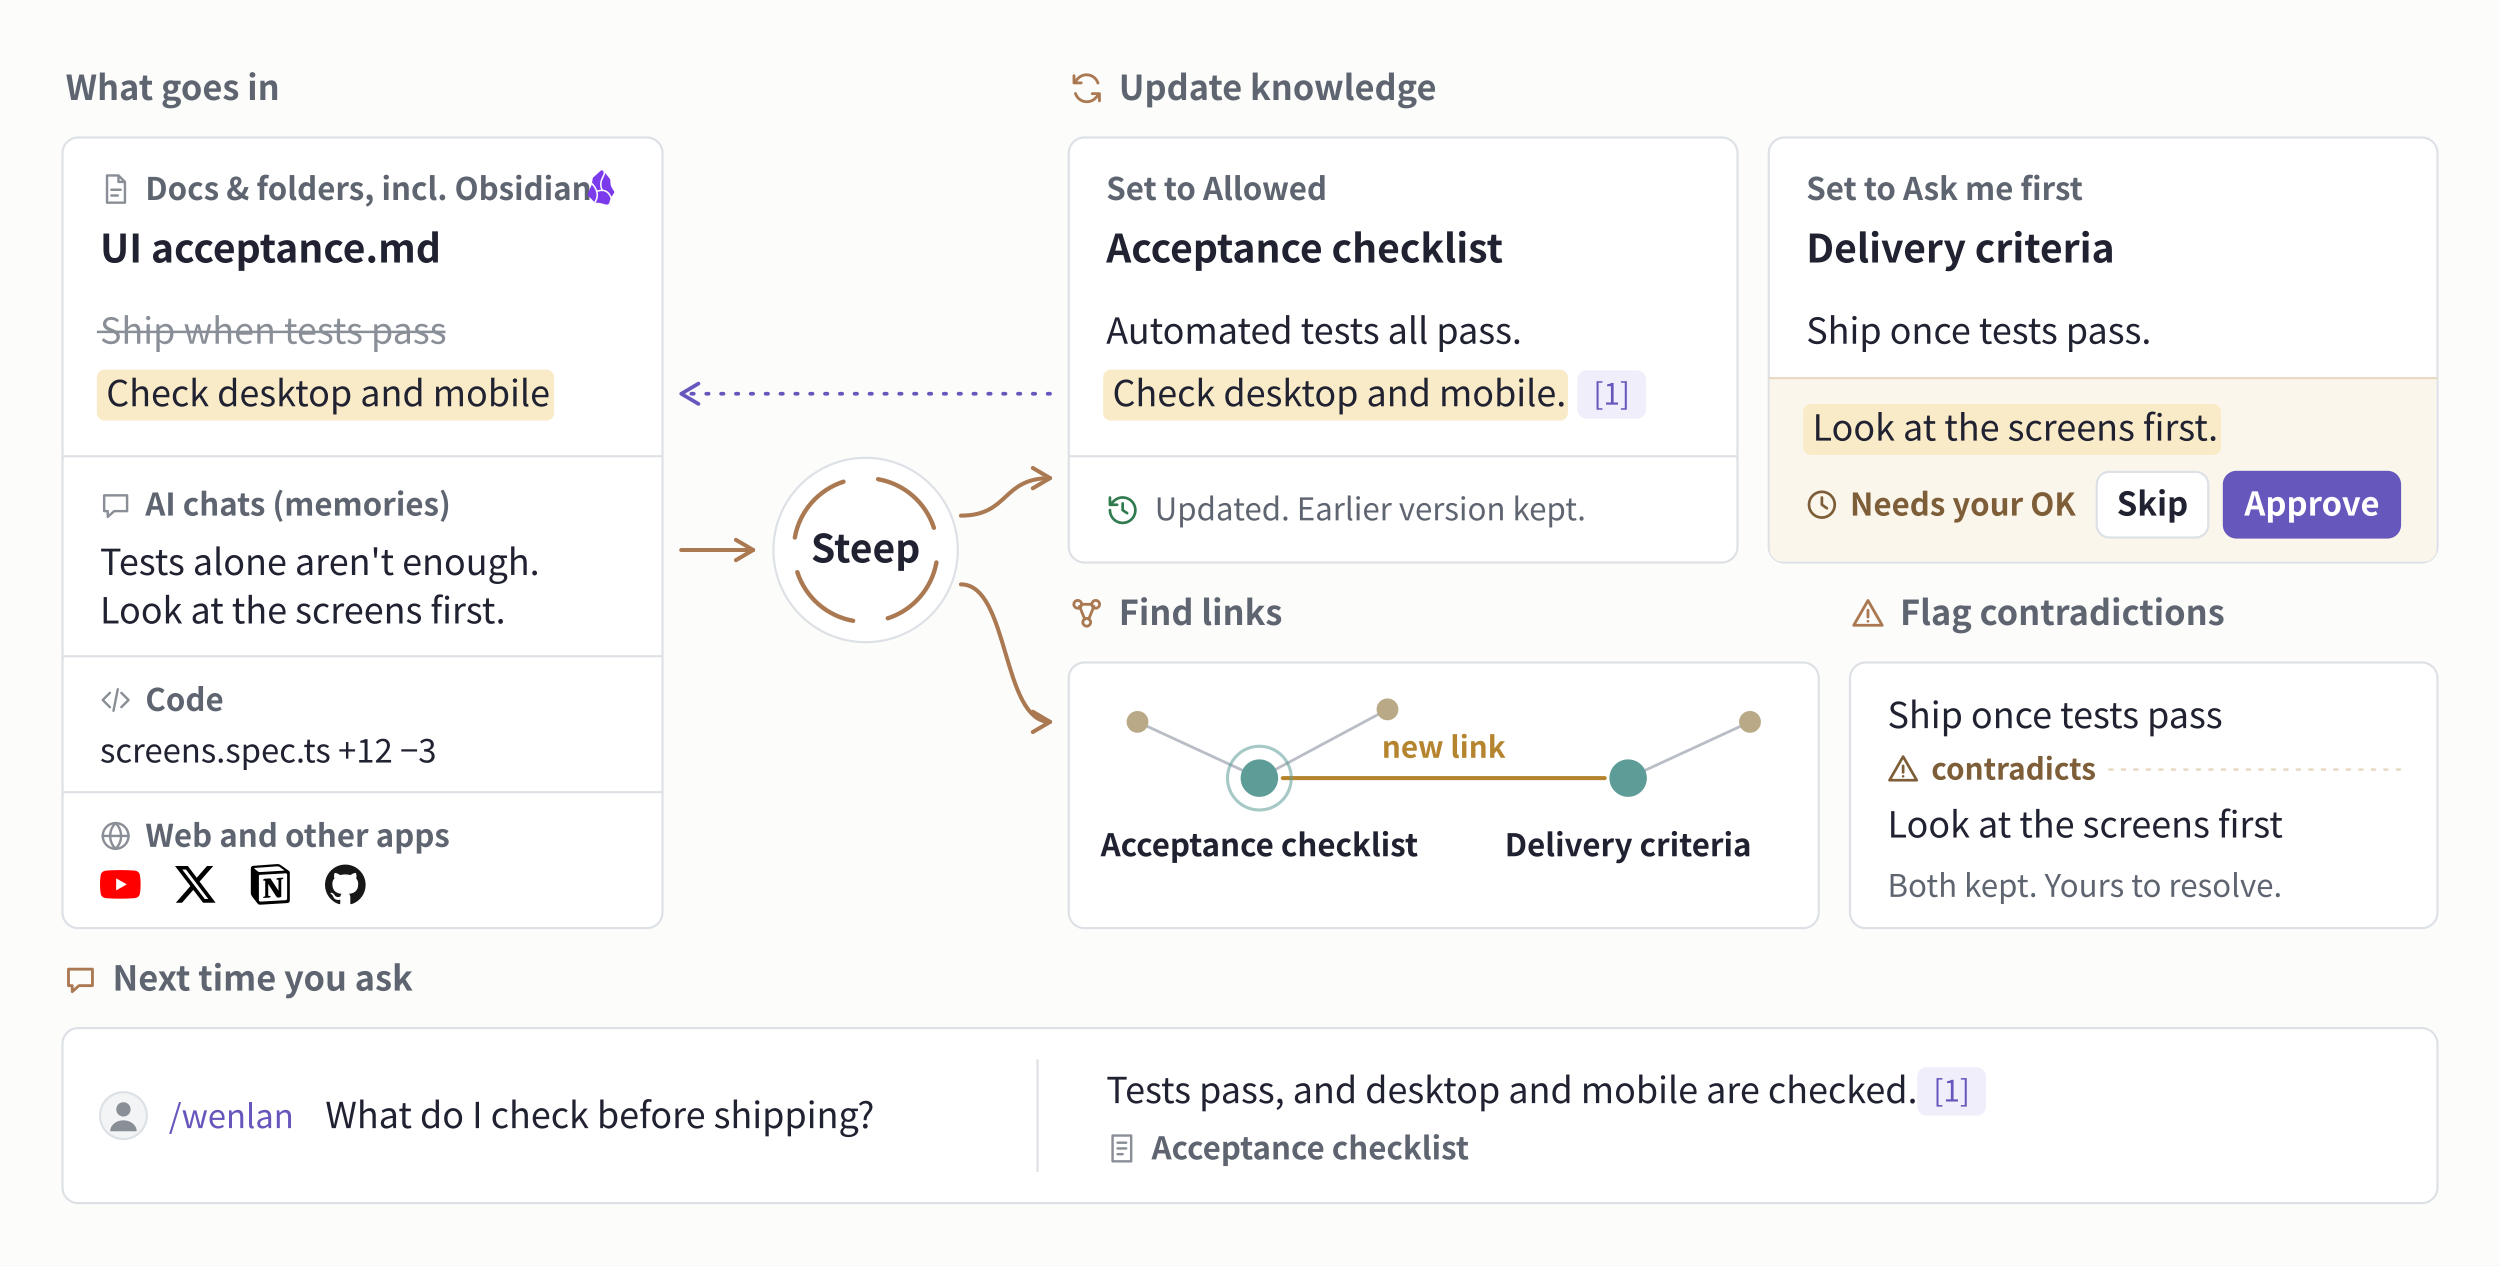
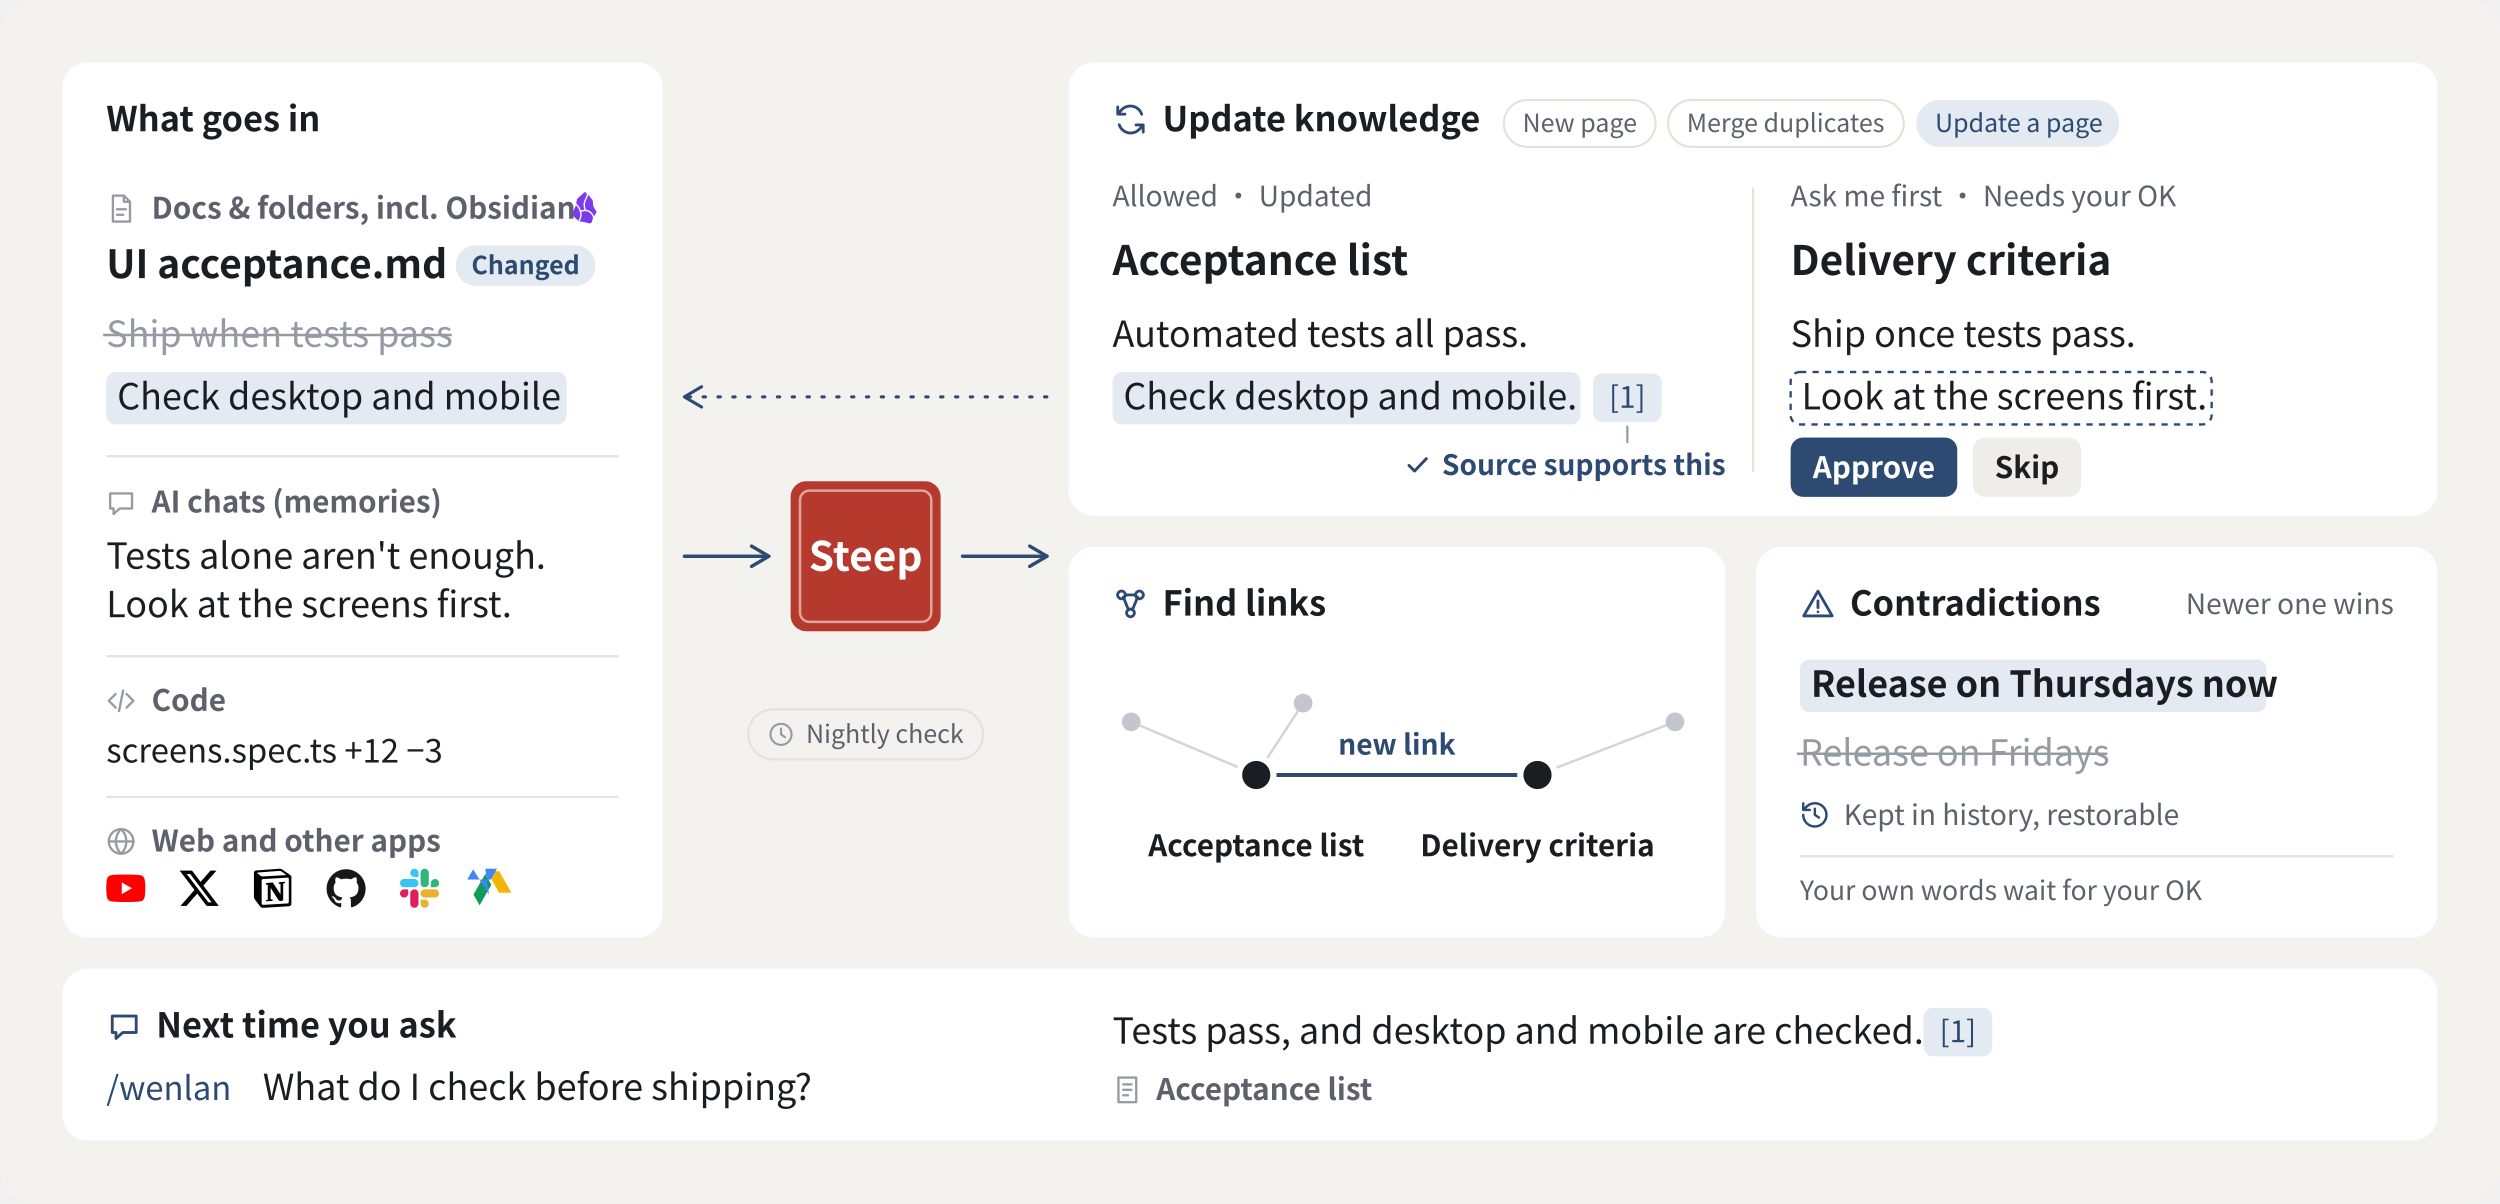
- <svg xmlns="http://www.w3.org/2000/svg" width="1600" height="810" viewBox="0 0 1600 810" role="img" aria-labelledby="t d">
-   <rect width="1600" height="810" fill="#FCFCFB" />
-   <text x="42" y="64" font-family="'Instrument Sans','Noto Sans CJK TC','Noto Sans TC','PingFang TC',sans-serif" font-size="22" font-weight="600" fill="#5E6570">What goes in</text>
-   <rect x="40" y="88" width="384" height="506" rx="10" fill="#FFFFFF" stroke="#DDE1E6" stroke-width="1.4" />
-   <g transform="translate(63 110) scale(0.916667)" fill="none" stroke="#8A8F97" color="#8A8F97" stroke-width="1.7" stroke-linecap="round" stroke-linejoin="round">
+ <svg xmlns="http://www.w3.org/2000/svg" width="1600" height="770" viewBox="0 0 1600 770" role="img" aria-labelledby="t d">
+   <rect width="1600" height="770" rx="22" fill="#F3F2EE" />
+   <rect x="40" y="40" width="384" height="560" rx="16" fill="#FFFFFF" />
+   <text x="68" y="84" font-family="'Instrument Sans','Noto Sans CJK TC','Noto Sans TC','PingFang TC',sans-serif" font-size="22" font-weight="600" fill="#1C1D22">What goes in</text>
+   <g transform="translate(67 123) scale(0.875)" fill="none" stroke="#959AA3" color="#959AA3" stroke-width="1.7" stroke-linecap="round" stroke-linejoin="round">
    <path d="M6 2.5h8l4.5 4.5v14.5H6z M14 2.5V7h4.5 M9 12.5h6.5 M9 16.5h4.5" />
  </g>
-   <text x="93" y="128" font-family="'Instrument Sans','Noto Sans CJK TC','Noto Sans TC','PingFang TC',sans-serif" font-size="20" font-weight="600" fill="#5E6570">Docs &amp; folders, incl. Obsidian</text>
-   <g transform="translate(373.66 109) scale(0.916667)">
+   <text x="97" y="140" font-family="'Instrument Sans','Noto Sans CJK TC','Noto Sans TC','PingFang TC',sans-serif" font-size="19" font-weight="600" fill="#5C616B">Docs &amp; folders, incl. Obsidian</text>
+   <g transform="translate(364.027 123) scale(0.833333)">
    <path d="M19.355 18.538a68.967 68.959 0 0 0 1.858-2.954.81.81 0 0 0-.062-.9c-.516-.685-1.504-2.075-2.042-3.362-.553-1.321-.636-3.375-.64-4.377a1.707 1.707 0 0 0-.358-1.05l-3.198-4.064a3.744 3.744 0 0 1-.076.543c-.106.503-.307 1.004-.536 1.5-.134.29-.29.6-.446.914l-.31.626c-.516 1.068-.997 2.227-1.132 3.59-.124 1.26.046 2.73.815 4.481.128.011.257.025.386.044a6.363 6.363 0 0 1 3.326 1.505c.916.79 1.744 1.922 2.415 3.5zM8.199 22.569c.073.012.146.02.22.02.78.024 2.095.092 3.16.29.87.16 2.593.64 4.01 1.055 1.083.316 2.198-.548 2.355-1.664.114-.814.33-1.735.725-2.58l-.01.005c-.67-1.87-1.522-3.078-2.416-3.849a5.295 5.295 0 0 0-2.778-1.257c-1.54-.216-2.952.19-3.84.45.532 2.218.368 4.829-1.425 7.531zM5.533 9.938c-.023.1-.056.197-.098.29L2.82 16.059a1.602 1.602 0 0 0 .313 1.772l4.116 4.24c2.103-3.101 1.796-6.02.836-8.3-.728-1.73-1.832-3.081-2.55-3.831zM9.32 14.01c.615-.183 1.606-.465 2.745-.534-.683-1.725-.848-3.233-.716-4.577.154-1.552.7-2.847 1.235-3.95.113-.235.223-.454.328-.664.149-.297.288-.577.419-.86.217-.47.379-.885.46-1.27.08-.38.08-.72-.014-1.043-.095-.325-.297-.675-.68-1.06a1.6 1.6 0 0 0-1.475.36l-4.95 4.452a1.602 1.602 0 0 0-.513.952l-.427 2.83c.672.59 2.328 2.316 3.335 4.711.09.21.175.43.253.653z" fill="#7C3AED" />
  </g>
-   <text x="64" y="168" font-family="'Instrument Sans','Noto Sans CJK TC','Noto Sans TC','PingFang TC',sans-serif" font-size="25" font-weight="600" fill="#202131">UI acceptance.md</text>
-   <text x="64" y="220" font-family="'Instrument Sans','Noto Sans CJK TC','Noto Sans TC','PingFang TC',sans-serif" font-size="23" font-weight="400" fill="#8A8F97">Ship when tests pass</text>
-   <path d="M62 212.41H285.1" stroke="#8A8F97" stroke-width="1.6" />
-   <rect x="62" y="236.54" width="292.646" height="32.66" rx="5" fill="#F9EBC8" />
-   <text x="68" y="260" font-family="'Instrument Sans','Noto Sans CJK TC','Noto Sans TC','PingFang TC',sans-serif" font-size="23" font-weight="400" fill="#202131">Check desktop and mobile</text>
-   <path d="M40 292H424" fill="none" stroke="#DDE1E6" stroke-width="1.4" />
-   <g transform="translate(63 312) scale(0.916667)" fill="none" stroke="#8A8F97" color="#8A8F97" stroke-width="1.7" stroke-linecap="round" stroke-linejoin="round">
+   <text x="68" y="178" font-family="'Instrument Sans','Noto Sans CJK TC','Noto Sans TC','PingFang TC',sans-serif" font-size="25" font-weight="600" fill="#1C1D22">UI acceptance.md</text>
+   <rect x="291.725" y="157" width="89.376" height="26" rx="13" fill="#E4EAF2" />
+   <text x="301.725" y="175.5" font-family="'Instrument Sans','Noto Sans CJK TC','Noto Sans TC','PingFang TC',sans-serif" font-size="16" font-weight="600" fill="#2C4A72">Changed</text>
+   <text x="68" y="222" font-family="'Instrument Sans','Noto Sans CJK TC','Noto Sans TC','PingFang TC',sans-serif" font-size="23" font-weight="400" fill="#959AA3">Ship when tests pass</text>
+   <path d="M66 214.41H289.1" stroke="#959AA3" stroke-width="1.6" />
+   <rect x="68" y="238.08" width="294.646" height="33.58" rx="6" fill="#E4EAF2" />
+   <text x="75" y="262" font-family="'Instrument Sans','Noto Sans CJK TC','Noto Sans TC','PingFang TC',sans-serif" font-size="23" font-weight="400" fill="#1C1D22">Check desktop and mobile</text>
+   <path d="M68 292H396" stroke="#E4E2DC" stroke-width="1.4" />
+   <g transform="translate(67 311) scale(0.875)" fill="none" stroke="#959AA3" color="#959AA3" stroke-width="1.7" stroke-linecap="round" stroke-linejoin="round">
    <path d="M4 5.5h16v11h-9l-4.5 4v-4H4z" />
  </g>
-   <text x="93" y="330" font-family="'Instrument Sans','Noto Sans CJK TC','Noto Sans TC','PingFang TC',sans-serif" font-size="20" font-weight="600" fill="#5E6570">AI chats (memories)</text>
-   <text x="64" y="368" font-family="'Instrument Sans','Noto Sans CJK TC','Noto Sans TC','PingFang TC',sans-serif" font-size="23" font-weight="400" fill="#202131">Tests alone aren't enough.</text>
-   <text x="64" y="399" font-family="'Instrument Sans','Noto Sans CJK TC','Noto Sans TC','PingFang TC',sans-serif" font-size="23" font-weight="400" fill="#202131">Look at the screens first.</text>
-   <path d="M40 420H424" fill="none" stroke="#DDE1E6" stroke-width="1.4" />
-   <g transform="translate(63 437) scale(0.916667)" fill="none" stroke="#8A8F97" color="#8A8F97" stroke-width="1.7" stroke-linecap="round" stroke-linejoin="round">
+   <text x="97" y="328" font-family="'Instrument Sans','Noto Sans CJK TC','Noto Sans TC','PingFang TC',sans-serif" font-size="19" font-weight="600" fill="#5C616B">AI chats (memories)</text>
+   <text x="68" y="364" font-family="'Instrument Sans','Noto Sans CJK TC','Noto Sans TC','PingFang TC',sans-serif" font-size="23" font-weight="400" fill="#1C1D22">Tests alone aren't enough.</text>
+   <text x="68" y="395" font-family="'Instrument Sans','Noto Sans CJK TC','Noto Sans TC','PingFang TC',sans-serif" font-size="23" font-weight="400" fill="#1C1D22">Look at the screens first.</text>
+   <path d="M68 420H396" stroke="#E4E2DC" stroke-width="1.4" />
+   <g transform="translate(67 438) scale(0.875)" fill="none" stroke="#959AA3" color="#959AA3" stroke-width="1.7" stroke-linecap="round" stroke-linejoin="round">
    <path d="m8 7-5 5 5 5 M16 7l5 5-5 5 M13.5 4.5l-3 15" />
  </g>
-   <text x="93" y="455" font-family="'Instrument Sans','Noto Sans CJK TC','Noto Sans TC','PingFang TC',sans-serif" font-size="20" font-weight="600" fill="#5E6570">Code</text>
-   <text x="64" y="488" font-family="'JetBrains Mono','Noto Sans CJK TC','Noto Sans TC','PingFang TC',sans-serif" font-size="21" font-weight="500" fill="#202131">screens.spec.ts  +12 −3</text>
-   <path d="M40 507H424" fill="none" stroke="#DDE1E6" stroke-width="1.4" />
-   <g transform="translate(63 524) scale(0.916667)" fill="none" stroke="#8A8F97" color="#8A8F97" stroke-width="1.7" stroke-linecap="round" stroke-linejoin="round">
+   <text x="97" y="455" font-family="'Instrument Sans','Noto Sans CJK TC','Noto Sans TC','PingFang TC',sans-serif" font-size="19" font-weight="600" fill="#5C616B">Code</text>
+   <text x="68" y="488" font-family="'JetBrains Mono','Noto Sans CJK TC','Noto Sans TC','PingFang TC',sans-serif" font-size="21" font-weight="500" fill="#1C1D22">screens.spec.ts  +12 −3</text>
+   <path d="M68 510H396" stroke="#E4E2DC" stroke-width="1.4" />
+   <g transform="translate(67 528) scale(0.875)" fill="none" stroke="#959AA3" color="#959AA3" stroke-width="1.7" stroke-linecap="round" stroke-linejoin="round">
    <circle cx="12" cy="12" r="9" />
    <path d="M3 12h18 M12 3c2.6 2.6 3.8 5.6 3.8 9s-1.2 6.4-3.8 9c-2.6-2.6-3.8-5.6-3.8-9S9.4 5.6 12 3" />
  </g>
-   <text x="93" y="542" font-family="'Instrument Sans','Noto Sans CJK TC','Noto Sans TC','PingFang TC',sans-serif" font-size="20" font-weight="600" fill="#5E6570">Web and other apps</text>
-   <g transform="translate(64 553) scale(1.08333)">
+   <text x="97" y="545" font-family="'Instrument Sans','Noto Sans CJK TC','Noto Sans TC','PingFang TC',sans-serif" font-size="19" font-weight="600" fill="#5C616B">Web and other apps</text>
+   <g transform="translate(68 556) scale(1.04167)">
    <path d="M23.498 6.186a3.016 3.016 0 0 0-2.122-2.136C19.505 3.545 12 3.545 12 3.545s-7.505 0-9.377.505A3.017 3.017 0 0 0 .502 6.186C0 8.07 0 12 0 12s0 3.93.502 5.814a3.016 3.016 0 0 0 2.122 2.136c1.871.505 9.376.505 9.376.505s7.505 0 9.377-.505a3.015 3.015 0 0 0 2.122-2.136C24 15.93 24 12 24 12s0-3.93-.502-5.814zM9.545 15.568V8.432L15.818 12l-6.273 3.568z" fill="#FF0000" />
  </g>
-   <g transform="translate(112 553) scale(1.08333)">
+   <g transform="translate(115 556) scale(1.04167)">
    <path d="M18.901 1.153h3.68l-8.04 9.19L24 22.846h-7.406l-5.8-7.584-6.638 7.584H.474l8.6-9.83L0 1.154h7.594l5.243 6.932ZM17.61 20.644h2.039L6.486 3.24H4.298Z" fill="#000000" />
  </g>
-   <g transform="translate(160 553) scale(1.08333)">
+   <g transform="translate(162 556) scale(1.04167)">
    <path d="M4.459 4.208c.746.606 1.026.56 2.428.466l13.215-.793c.28 0 .047-.28-.046-.326L17.86 1.968c-.42-.326-.981-.7-2.055-.607L3.01 2.295c-.466.046-.56.28-.374.466zm.793 3.08v13.904c0 .747.373 1.027 1.214.98l14.523-.84c.841-.046.935-.56.935-1.167V6.354c0-.606-.233-.933-.748-.887l-15.177.887c-.56.047-.747.327-.747.933zm14.337.745c.093.42 0 .84-.42.888l-.7.14v10.264c-.608.327-1.168.514-1.635.514-.748 0-.935-.234-1.495-.933l-4.577-7.186v6.952L12.21 19s0 .84-1.168.84l-3.222.186c-.093-.186 0-.653.327-.746l.84-.233V9.854L7.822 9.76c-.094-.42.14-1.026.793-1.073l3.456-.233 4.764 7.279v-6.44l-1.215-.139c-.093-.514.28-.887.747-.933zM1.936 1.035l13.31-.98c1.634-.14 2.055-.047 3.082.7l4.249 2.986c.7.513.934.653.934 1.213v16.378c0 1.026-.373 1.634-1.68 1.726l-15.458.934c-.98.047-1.448-.093-1.962-.747l-3.129-4.06c-.56-.747-.793-1.306-.793-1.96V2.667c0-.839.374-1.54 1.447-1.632z" fill="#000000" />
  </g>
-   <g transform="translate(208 553) scale(1.08333)">
+   <g transform="translate(209 556) scale(1.04167)">
    <path d="M12 .297c-6.63 0-12 5.373-12 12 0 5.303 3.438 9.8 8.205 11.385.6.113.82-.258.82-.577 0-.285-.01-1.04-.015-2.04-3.338.724-4.042-1.61-4.042-1.61C4.422 18.07 3.633 17.7 3.633 17.7c-1.087-.744.084-.729.084-.729 1.205.084 1.838 1.236 1.838 1.236 1.07 1.835 2.809 1.305 3.495.998.108-.776.417-1.305.76-1.605-2.665-.3-5.466-1.332-5.466-5.93 0-1.31.465-2.38 1.235-3.22-.135-.303-.54-1.523.105-3.176 0 0 1.005-.322 3.3 1.23.96-.267 1.98-.399 3-.405 1.02.006 2.04.138 3 .405 2.28-1.552 3.285-1.23 3.285-1.23.645 1.653.24 2.873.12 3.176.765.84 1.23 1.91 1.23 3.22 0 4.61-2.805 5.625-5.475 5.92.42.36.81 1.096.81 2.22 0 1.606-.015 2.896-.015 3.286 0 .315.21.69.825.57C20.565 22.092 24 17.592 24 12.297c0-6.627-5.373-12-12-12" fill="#181717" />
  </g>
-   <path d="M436 352 L482 352" fill="none" stroke="#AA7952" stroke-width="2.6" stroke-linecap="round" />
-   <path d="M-11 -6.5 0 0-11 6.5" transform="translate(482 352) rotate(0.0)" fill="none" stroke="#AA7952" stroke-width="2.6" stroke-linecap="round" stroke-linejoin="round" />
-   <circle cx="554" cy="352" r="59" fill="#FFFFFF" stroke="#DDE1E6" stroke-width="1.4" />
-   <path d="M562.0 306.7A46 46 0 0 1 597.7 337.8" fill="none" stroke="#AA7952" stroke-width="2.8" stroke-linecap="round" />
-   <path d="M599.3 360.0A46 46 0 0 1 568.2 395.7" fill="none" stroke="#AA7952" stroke-width="2.8" stroke-linecap="round" />
-   <path d="M546.0 397.3A46 46 0 0 1 510.3 366.2" fill="none" stroke="#AA7952" stroke-width="2.8" stroke-linecap="round" />
-   <path d="M508.7 344.0A46 46 0 0 1 539.8 308.3" fill="none" stroke="#AA7952" stroke-width="2.8" stroke-linecap="round" />
-   <text x="554" y="360" font-family="'Fraunces','Noto Sans CJK TC','Noto Sans TC','PingFang TC',sans-serif" font-size="25" font-weight="600" fill="#202131" text-anchor="middle">Steep</text>
-   <path d="M615 330 C646 330 641 306 672 306" fill="none" stroke="#AA7952" stroke-width="2.6" stroke-linecap="round" />
-   <path d="M-11 -6.5 0 0-11 6.5" transform="translate(672 306) rotate(0.0)" fill="none" stroke="#AA7952" stroke-width="2.6" stroke-linecap="round" stroke-linejoin="round" />
-   <g transform="translate(684 45) scale(0.958333)" fill="none" stroke="#AA7952" color="#AA7952" stroke-width="1.9" stroke-linecap="round" stroke-linejoin="round">
-     <path d="M19.5 8.5a8 8 0 0 0-13.6-2.8L3.5 8.4 M3.5 3.6v4.8h4.8 M4.5 15.5a8 8 0 0 0 13.6 2.8l2.4-2.7 M20.5 20.4v-4.8h-4.8" />
+   <g transform="translate(256 556) scale(1.04167)">
+     <path d="M5.042 15.165a2.528 2.528 0 0 1-2.52 2.523A2.528 2.528 0 0 1 0 15.165a2.527 2.527 0 0 1 2.522-2.52h2.52v2.52z" fill="#E01E5A" />
+     <path d="M6.313 15.165a2.527 2.527 0 0 1 2.521-2.52 2.527 2.527 0 0 1 2.521 2.52v6.313A2.528 2.528 0 0 1 8.834 24a2.528 2.528 0 0 1-2.521-2.522v-6.313z" fill="#E01E5A" />
+     <path d="M8.834 5.042a2.528 2.528 0 0 1-2.521-2.52A2.528 2.528 0 0 1 8.834 0a2.528 2.528 0 0 1 2.521 2.522v2.52H8.834z" fill="#36C5F0" />
+     <path d="M8.834 6.313a2.528 2.528 0 0 1 2.521 2.521 2.528 2.528 0 0 1-2.521 2.521H2.522A2.528 2.528 0 0 1 0 8.834a2.528 2.528 0 0 1 2.522-2.521h6.312z" fill="#36C5F0" />
+     <path d="M18.956 8.834a2.528 2.528 0 0 1 2.522-2.521A2.528 2.528 0 0 1 24 8.834a2.528 2.528 0 0 1-2.522 2.521h-2.522V8.834z" fill="#2EB67D" />
+     <path d="M17.688 8.834a2.528 2.528 0 0 1-2.523 2.521 2.527 2.527 0 0 1-2.52-2.521V2.522A2.527 2.527 0 0 1 15.165 0a2.528 2.528 0 0 1 2.523 2.522v6.312z" fill="#2EB67D" />
+     <path d="M15.165 18.956a2.528 2.528 0 0 1 2.523 2.522A2.528 2.528 0 0 1 15.165 24a2.527 2.527 0 0 1-2.52-2.522v-2.522h2.52z" fill="#ECB22E" />
+     <path d="M15.165 17.688a2.527 2.527 0 0 1-2.52-2.523 2.526 2.526 0 0 1 2.52-2.52h6.313A2.527 2.527 0 0 1 24 15.165a2.528 2.528 0 0 1-2.522 2.523h-6.313z" fill="#ECB22E" />
  </g>
-   <text x="716" y="64" font-family="'Instrument Sans','Noto Sans CJK TC','Noto Sans TC','PingFang TC',sans-serif" font-size="22" font-weight="600" fill="#5E6570">Update knowledge</text>
-   <rect x="684" y="88" width="428" height="272" rx="10" fill="#FFFFFF" stroke="#DDE1E6" stroke-width="1.4" />
-   <text x="708" y="128" font-family="'Instrument Sans','Noto Sans CJK TC','Noto Sans TC','PingFang TC',sans-serif" font-size="20" font-weight="600" fill="#5E6570">Set to Allowed</text>
-   <text x="708" y="168" font-family="'Fraunces','Noto Sans CJK TC','Noto Sans TC','PingFang TC',sans-serif" font-size="25" font-weight="600" fill="#202131">Acceptance checklist</text>
-   <text x="708" y="220" font-family="'Instrument Sans','Noto Sans CJK TC','Noto Sans TC','PingFang TC',sans-serif" font-size="23" font-weight="400" fill="#202131">Automated tests all pass.</text>
-   <rect x="706" y="236.54" width="297.476" height="32.66" rx="5" fill="#F9EBC8" />
-   <text x="712" y="260" font-family="'Instrument Sans','Noto Sans CJK TC','Noto Sans TC','PingFang TC',sans-serif" font-size="23" font-weight="400" fill="#202131">Check desktop and mobile.</text>
-   <rect x="1009.48" y="237" width="44" height="31" rx="6" fill="#F0EEFA" />
-   <text x="1031.48" y="259" font-family="'JetBrains Mono','Noto Sans CJK TC','Noto Sans TC','PingFang TC',sans-serif" font-size="19" font-weight="500" fill="#6657BD" text-anchor="middle">[1]</text>
-   <path d="M684 292H1112" fill="none" stroke="#DDE1E6" stroke-width="1.4" />
-   <g transform="translate(707 315) scale(0.958333)" fill="none" stroke="#2F7A4E" color="#2F7A4E" stroke-width="1.8" stroke-linecap="round" stroke-linejoin="round">
-     <path d="M3.5 12a8.5 8.5 0 1 0 2.6-6.1L3.5 8.4 M3.5 3.6v4.8h4.8 M12 7.5V12l3 2" />
+   <g transform="translate(303 556) scale(1.04167)">
+     <path d="M12.01 1.485c-2.082 0-3.754.02-3.743.047.01.02 1.708 3.001 3.774 6.62l3.76 6.574h3.76c2.081 0 3.753-.02 3.742-.047-.005-.02-1.708-3.001-3.775-6.62l-3.76-6.574z" fill="#F4B400" />
+     <path d="M7.25 3.215a789.828 789.861 0 0 0-3.63 6.319L0 15.868l1.89 3.298 1.885 3.297 3.62-6.335 3.618-6.33-1.88-3.287C8.1 4.704 7.255 3.22 7.25 3.214z" fill="#0F9D58" />
+     <path d="M9.509 15.868-.203.348c-.114.198-.96 1.672-1.88 3.287a423.93 423.948 0 0 1-1.698 2.97c-.01.026 3.24.042 7.222.042h7.244l1.796-3.157c.992-1.734 1.85-3.23 1.906-3.323l.104-.167h-7.249z" fill="#4285F4" />
  </g>
-   <text x="739" y="333" font-family="'Instrument Sans','Noto Sans CJK TC','Noto Sans TC','PingFang TC',sans-serif" font-size="20" font-weight="400" fill="#5E6570">Updated. Earlier version kept.</text>
-   <clipPath id="cb">
-     <rect x="1132" y="88" width="428" height="272" rx="10" />
-   </clipPath>
-   <rect x="1132" y="88" width="428" height="272" rx="10" fill="#FFFFFF" stroke="#DDE1E6" stroke-width="1.4" />
-   <text x="1156" y="128" font-family="'Instrument Sans','Noto Sans CJK TC','Noto Sans TC','PingFang TC',sans-serif" font-size="20" font-weight="600" fill="#5E6570">Set to Ask me first</text>
-   <text x="1156" y="168" font-family="'Fraunces','Noto Sans CJK TC','Noto Sans TC','PingFang TC',sans-serif" font-size="25" font-weight="600" fill="#202131">Delivery criteria</text>
-   <text x="1156" y="220" font-family="'Instrument Sans','Noto Sans CJK TC','Noto Sans TC','PingFang TC',sans-serif" font-size="23" font-weight="400" fill="#202131">Ship once tests pass.</text>
-   <g clip-path="url(#cb)">
-     <rect x="1132.7" y="242" width="426.6" height="117.3" fill="#FBF6EC" />
-   </g>
-   <path d="M1132 242H1560" fill="none" stroke="#E7D9C3" stroke-width="1.4" />
-   <rect x="1154" y="258.54" width="267.461" height="32.66" rx="5" fill="#F9EBC8" />
-   <text x="1160" y="282" font-family="'Instrument Sans','Noto Sans CJK TC','Noto Sans TC','PingFang TC',sans-serif" font-size="23" font-weight="400" fill="#202131">Look at the screens first.</text>
-   <rect x="1423.29" y="302" width="112.714" height="42" rx="8" fill="#6657BD" stroke="#6657BD" stroke-width="1.4" />
-   <text x="1479.64" y="330" font-family="'Instrument Sans','Noto Sans CJK TC','Noto Sans TC','PingFang TC',sans-serif" font-size="21" font-weight="600" fill="#FFFFFF" text-anchor="middle">Approve</text>
-   <rect x="1341.9" y="302" width="71.386" height="42" rx="8" fill="#FFFFFF" stroke="#DDE1E6" stroke-width="1.4" />
-   <text x="1377.59" y="330" font-family="'Instrument Sans','Noto Sans CJK TC','Noto Sans TC','PingFang TC',sans-serif" font-size="21" font-weight="600" fill="#202131" text-anchor="middle">Skip</text>
-   <g transform="translate(1155 312) scale(0.916667)" fill="none" stroke="#7D5E38" color="#7D5E38" stroke-width="1.9" stroke-linecap="round" stroke-linejoin="round">
+   <path d="M438 356 L492 356" fill="none" stroke="#2C4A72" stroke-width="2.2" stroke-linecap="round" />
+   <path d="M-11 -6.5 0 0-11 6.5" transform="translate(492 356) rotate(0.0)" fill="none" stroke="#2C4A72" stroke-width="2.2" stroke-linecap="round" stroke-linejoin="round" />
+   <rect x="506" y="308" width="96" height="96" rx="10" fill="#B5392C" />
+   <rect x="512" y="314" width="84" height="84" rx="6" fill="none" stroke="#FFFFFF" stroke-opacity=".55" stroke-width="1.6" />
+   <text x="554" y="365.36" font-family="'Instrument Sans','Noto Sans CJK TC','Noto Sans TC','PingFang TC',sans-serif" font-size="26" font-weight="600" fill="#FFFFFF" text-anchor="middle">Steep</text>
+   <path d="M616 356 L670 356" fill="none" stroke="#2C4A72" stroke-width="2.2" stroke-linecap="round" />
+   <path d="M-11 -6.5 0 0-11 6.5" transform="translate(670 356) rotate(0.0)" fill="none" stroke="#2C4A72" stroke-width="2.2" stroke-linecap="round" stroke-linejoin="round" />
+   <rect x="478.848" y="454" width="150.304" height="32" rx="16" fill="none" stroke="#E4E2DC" stroke-width="1.4" />
+   <g transform="translate(490.848 461) scale(0.75)" fill="none" stroke="#959AA3" color="#959AA3" stroke-width="1.8" stroke-linecap="round" stroke-linejoin="round">
    <circle cx="12" cy="12" r="9" />
    <path d="M12 7v5l3.5 2.5" />
  </g>
-   <text x="1184" y="330" font-family="'Instrument Sans','Noto Sans CJK TC','Noto Sans TC','PingFang TC',sans-serif" font-size="20" font-weight="600" fill="#7D5E38">Needs your OK</text>
-   <path d="M672 252 L436 252" fill="none" stroke="#6657BD" stroke-width="2.4" stroke-linecap="round" stroke-dasharray="1.5 8" />
-   <path d="M-11 -6.5 0 0-11 6.5" transform="translate(436 252) rotate(180.0)" fill="none" stroke="#6657BD" stroke-width="2.4" stroke-linecap="round" stroke-linejoin="round" />
-   <path d="M615 374 C646 374 641 462 672 462" fill="none" stroke="#AA7952" stroke-width="2.6" stroke-linecap="round" />
-   <path d="M-11 -6.5 0 0-11 6.5" transform="translate(672 462) rotate(0.0)" fill="none" stroke="#AA7952" stroke-width="2.6" stroke-linecap="round" stroke-linejoin="round" />
-   <g transform="translate(684 381) scale(0.958333)" fill="none" stroke="#AA7952" color="#AA7952" stroke-width="1.9" stroke-linecap="round" stroke-linejoin="round">
+   <text x="515.848" y="475.5" font-family="'Instrument Sans','Noto Sans CJK TC','Noto Sans TC','PingFang TC',sans-serif" font-size="16" font-weight="400" fill="#5C616B">Nightly check</text>
+   <rect x="684" y="40" width="876" height="290" rx="16" fill="#FFFFFF" />
+   <g transform="translate(712 65) scale(0.958333)" fill="none" stroke="#2C4A72" color="#2C4A72" stroke-width="1.9" stroke-linecap="round" stroke-linejoin="round">
+     <path d="M19.5 8.5a8 8 0 0 0-13.6-2.8L3.5 8.4 M3.5 3.6v4.8h4.8 M4.5 15.5a8 8 0 0 0 13.6 2.8l2.4-2.7 M20.5 20.4v-4.8h-4.8" />
+   </g>
+   <text x="744" y="84" font-family="'Instrument Sans','Noto Sans CJK TC','Noto Sans TC','PingFang TC',sans-serif" font-size="22" font-weight="600" fill="#1C1D22">Update knowledge</text>
+   <rect x="962.436" y="64" width="97.104" height="30" rx="15" fill="none" stroke="#E4E2DC" stroke-width="1.4" />
+   <text x="974.436" y="84.5" font-family="'Instrument Sans','Noto Sans CJK TC','Noto Sans TC','PingFang TC',sans-serif" font-size="16" font-weight="400" fill="#5C616B">New page</text>
+   <rect x="1067.54" y="64" width="150.88" height="30" rx="15" fill="none" stroke="#E4E2DC" stroke-width="1.4" />
+   <text x="1079.54" y="84.5" font-family="'Instrument Sans','Noto Sans CJK TC','Noto Sans TC','PingFang TC',sans-serif" font-size="16" font-weight="400" fill="#5C616B">Merge duplicates</text>
+   <rect x="1226.42" y="64" width="129.904" height="30" rx="15" fill="#E4EAF2" />
+   <text x="1238.42" y="84.5" font-family="'Instrument Sans','Noto Sans CJK TC','Noto Sans TC','PingFang TC',sans-serif" font-size="16" font-weight="400" fill="#2C4A72">Update a page</text>
+   <text x="712" y="132" font-family="'Instrument Sans','Noto Sans CJK TC','Noto Sans TC','PingFang TC',sans-serif" font-size="18" font-weight="400" fill="#5C616B">Allowed · Updated</text>
+   <text x="712" y="176" font-family="'Instrument Sans','Noto Sans CJK TC','Noto Sans TC','PingFang TC',sans-serif" font-size="26" font-weight="600" fill="#1C1D22">Acceptance list</text>
+   <text x="712" y="222" font-family="'Instrument Sans','Noto Sans CJK TC','Noto Sans TC','PingFang TC',sans-serif" font-size="23" font-weight="400" fill="#1C1D22">Automated tests all pass.</text>
+   <rect x="712" y="238.08" width="299.476" height="33.58" rx="6" fill="#E4EAF2" />
+   <text x="719" y="262" font-family="'Instrument Sans','Noto Sans CJK TC','Noto Sans TC','PingFang TC',sans-serif" font-size="23" font-weight="400" fill="#1C1D22">Check desktop and mobile.</text>
+   <rect x="1019.48" y="239" width="44" height="31" rx="6" fill="#E4EAF2" />
+   <text x="1041.48" y="261" font-family="'JetBrains Mono','Noto Sans CJK TC','Noto Sans TC','PingFang TC',sans-serif" font-size="19" font-weight="500" fill="#2C4A72" text-anchor="middle">[1]</text>
+   <path d="M1041.5 273V283" stroke="#2C4A72" stroke-width="1.4" stroke-linecap="round" opacity=".55" />
+   <g transform="translate(897.806 288) scale(0.791667)" fill="none" stroke="#2C4A72" color="#2C4A72" stroke-width="2.4" stroke-linecap="round" stroke-linejoin="round">
+     <path d="m5 12.5 4.5 4.5L19 7" />
+   </g>
+   <text x="922.806" y="304" font-family="'Instrument Sans','Noto Sans CJK TC','Noto Sans TC','PingFang TC',sans-serif" font-size="18" font-weight="600" fill="#2C4A72">Source supports this</text>
+   <path d="M1122 120V302" stroke="#E4E2DC" stroke-width="1.4" />
+   <text x="1146" y="132" font-family="'Instrument Sans','Noto Sans CJK TC','Noto Sans TC','PingFang TC',sans-serif" font-size="18" font-weight="400" fill="#5C616B">Ask me first · Needs your OK</text>
+   <text x="1146" y="176" font-family="'Instrument Sans','Noto Sans CJK TC','Noto Sans TC','PingFang TC',sans-serif" font-size="26" font-weight="600" fill="#1C1D22">Delivery criteria</text>
+   <text x="1146" y="222" font-family="'Instrument Sans','Noto Sans CJK TC','Noto Sans TC','PingFang TC',sans-serif" font-size="23" font-weight="400" fill="#1C1D22">Ship once tests pass.</text>
+   <rect x="1146" y="238.08" width="269.461" height="33.58" rx="6" fill="none" stroke="#2C4A72" stroke-width="1.5" stroke-dasharray="4 4" />
+   <text x="1153" y="262" font-family="'Instrument Sans','Noto Sans CJK TC','Noto Sans TC','PingFang TC',sans-serif" font-size="23" font-weight="400" fill="#1C1D22">Look at the screens first.</text>
+   <rect x="1146" y="280" width="106.646" height="38" rx="8" fill="#2C4A72" />
+   <text x="1199.32" y="306" font-family="'Instrument Sans','Noto Sans CJK TC','Noto Sans TC','PingFang TC',sans-serif" font-size="19" font-weight="600" fill="#FFFFFF" text-anchor="middle">Approve</text>
+   <rect x="1262.65" y="280" width="69.254" height="38" rx="8" fill="#EFEDE8" />
+   <text x="1297.27" y="306" font-family="'Instrument Sans','Noto Sans CJK TC','Noto Sans TC','PingFang TC',sans-serif" font-size="19" font-weight="600" fill="#1C1D22" text-anchor="middle">Skip</text>
+   <path d="M670 254 L438 254" fill="none" stroke="#2C4A72" stroke-width="2" stroke-linecap="round" stroke-dasharray="1.5 8" />
+   <path d="M-11 -6.5 0 0-11 6.5" transform="translate(438 254) rotate(180.0)" fill="none" stroke="#2C4A72" stroke-width="2" stroke-linecap="round" stroke-linejoin="round" />
+   <rect x="684" y="350" width="420" height="250" rx="16" fill="#FFFFFF" />
+   <g transform="translate(712 375) scale(0.958333)" fill="none" stroke="#2C4A72" color="#2C4A72" stroke-width="1.9" stroke-linecap="round" stroke-linejoin="round">
    <path d="M7.2 7.4 10.7 16 M16.8 7.4 13.3 16 M8.5 6h7" />
    <circle cx="6" cy="6" r="2.6" />
    <circle cx="18" cy="6" r="2.6" />
    <circle cx="12" cy="18" r="2.6" />
  </g>
-   <text x="716" y="400" font-family="'Instrument Sans','Noto Sans CJK TC','Noto Sans TC','PingFang TC',sans-serif" font-size="22" font-weight="600" fill="#5E6570">Find links</text>
-   <rect x="684" y="424" width="480" height="170" rx="10" fill="#FFFFFF" stroke="#DDE1E6" stroke-width="1.4" />
-   <path d="M728 462 L806 498" fill="none" stroke="#B9BDC5" stroke-width="1.8" stroke-linecap="round" />
-   <path d="M888 454 L806 498" fill="none" stroke="#B9BDC5" stroke-width="1.8" stroke-linecap="round" />
-   <path d="M1120 462 L1042 498" fill="none" stroke="#B9BDC5" stroke-width="1.8" stroke-linecap="round" />
-   <path d="M821 498 L1027 498" fill="none" stroke="#B5842E" stroke-width="2.6" stroke-linecap="round" />
-   <text x="924" y="485" font-family="'Instrument Sans','Noto Sans CJK TC','Noto Sans TC','PingFang TC',sans-serif" font-size="19" font-weight="600" fill="#B5842E" text-anchor="middle">new link</text>
-   <circle cx="728" cy="462" r="7" fill="#B9A987" />
-   <circle cx="888" cy="454" r="7" fill="#B9A987" />
-   <circle cx="1120" cy="462" r="7" fill="#B9A987" />
-   <circle cx="806" cy="498" r="20.4" fill="none" stroke="#5E9C98" stroke-width="2" opacity="0.55" />
-   <circle cx="806" cy="498" r="12" fill="#5E9C98" />
-   <circle cx="1042" cy="498" r="12" fill="#5E9C98" />
-   <text x="806" y="548" font-family="'Instrument Sans','Noto Sans CJK TC','Noto Sans TC','PingFang TC',sans-serif" font-size="20" font-weight="600" fill="#202131" text-anchor="middle">Acceptance checklist</text>
-   <text x="1042" y="548" font-family="'Instrument Sans','Noto Sans CJK TC','Noto Sans TC','PingFang TC',sans-serif" font-size="20" font-weight="600" fill="#202131" text-anchor="middle">Delivery criteria</text>
-   <g transform="translate(1184 381) scale(0.958333)" fill="none" stroke="#AA7952" color="#AA7952" stroke-width="1.9" stroke-linecap="round" stroke-linejoin="round">
+   <text x="744" y="394" font-family="'Instrument Sans','Noto Sans CJK TC','Noto Sans TC','PingFang TC',sans-serif" font-size="22" font-weight="600" fill="#1C1D22">Find links</text>
+   <path d="M724 462L804 496" stroke="#D3D5DA" stroke-width="1.6" stroke-linecap="round" />
+   <path d="M834 450L804 496" stroke="#D3D5DA" stroke-width="1.6" stroke-linecap="round" />
+   <path d="M1072 462L984 496" stroke="#D3D5DA" stroke-width="1.6" stroke-linecap="round" />
+   <path d="M804 496H984" stroke="#2C4A72" stroke-width="2.6" stroke-linecap="round" />
+   <text x="894" y="483" font-family="'Instrument Sans','Noto Sans CJK TC','Noto Sans TC','PingFang TC',sans-serif" font-size="18" font-weight="600" fill="#2C4A72" text-anchor="middle">new link</text>
+   <circle cx="724" cy="462" r="6" fill="#C3C6CC" />
+   <circle cx="1072" cy="462" r="6" fill="#C3C6CC" />
+   <circle cx="834" cy="450" r="6" fill="#C3C6CC" />
+   <circle cx="804" cy="496" r="11" fill="#1C1D22" stroke="#FFFFFF" stroke-width="4" />
+   <circle cx="984" cy="496" r="11" fill="#1C1D22" stroke="#FFFFFF" stroke-width="4" />
+   <text x="804" y="548" font-family="'Instrument Sans','Noto Sans CJK TC','Noto Sans TC','PingFang TC',sans-serif" font-size="19" font-weight="600" fill="#1C1D22" text-anchor="middle">Acceptance list</text>
+   <text x="984" y="548" font-family="'Instrument Sans','Noto Sans CJK TC','Noto Sans TC','PingFang TC',sans-serif" font-size="19" font-weight="600" fill="#1C1D22" text-anchor="middle">Delivery criteria</text>
+   <rect x="1124" y="350" width="436" height="250" rx="16" fill="#FFFFFF" />
+   <g transform="translate(1152 375) scale(0.958333)" fill="none" stroke="#2C4A72" color="#2C4A72" stroke-width="1.9" stroke-linecap="round" stroke-linejoin="round">
    <path d="M12 3.5 21.5 20h-19z M12 10v4.5" />
    <circle cx="12" cy="17.3" r=".9" fill="currentColor" stroke="none" />
  </g>
-   <text x="1216" y="400" font-family="'Instrument Sans','Noto Sans CJK TC','Noto Sans TC','PingFang TC',sans-serif" font-size="22" font-weight="600" fill="#5E6570">Flag contradictions</text>
-   <rect x="1184" y="424" width="376" height="170" rx="10" fill="#FFFFFF" stroke="#DDE1E6" stroke-width="1.4" />
-   <text x="1208" y="466" font-family="'Instrument Sans','Noto Sans CJK TC','Noto Sans TC','PingFang TC',sans-serif" font-size="23" font-weight="400" fill="#202131">Ship once tests pass</text>
-   <text x="1208" y="536" font-family="'Instrument Sans','Noto Sans CJK TC','Noto Sans TC','PingFang TC',sans-serif" font-size="23" font-weight="400" fill="#202131">Look at the screens first</text>
-   <g transform="translate(1207 481) scale(0.916667)" fill="none" stroke="#7D5E38" color="#7D5E38" stroke-width="1.9" stroke-linecap="round" stroke-linejoin="round">
-     <path d="M12 3.5 21.5 20h-19z M12 10v4.5" />
-     <circle cx="12" cy="17.3" r=".9" fill="currentColor" stroke="none" />
+   <text x="1184" y="394" font-family="'Instrument Sans','Noto Sans CJK TC','Noto Sans TC','PingFang TC',sans-serif" font-size="22" font-weight="600" fill="#1C1D22">Contradictions</text>
+   <text x="1532" y="393" font-family="'Instrument Sans','Noto Sans CJK TC','Noto Sans TC','PingFang TC',sans-serif" font-size="18" font-weight="400" fill="#5C616B" text-anchor="end">Newer one wins</text>
+   <text x="1152" y="490" font-family="'Instrument Sans','Noto Sans CJK TC','Noto Sans TC','PingFang TC',sans-serif" font-size="23" font-weight="400" fill="#959AA3">Release on Fridays</text>
+   <path d="M1150 482.41H1348.7" stroke="#959AA3" stroke-width="1.6" />
+   <rect x="1152" y="422.08" width="298.533" height="33.58" rx="6" fill="#E4EAF2" />
+   <text x="1159" y="446" font-family="'Instrument Sans','Noto Sans CJK TC','Noto Sans TC','PingFang TC',sans-serif" font-size="23" font-weight="600" fill="#1C1D22">Release on Thursdays now</text>
+   <g transform="translate(1151 511) scale(0.875)" fill="none" stroke="#2C4A72" color="#2C4A72" stroke-width="1.8" stroke-linecap="round" stroke-linejoin="round">
+     <path d="M3.5 12a8.5 8.5 0 1 0 2.6-6.1L3.5 8.4 M3.5 3.6v4.8h4.8 M12 7.5V12l3 2" />
  </g>
-   <text x="1236" y="499" font-family="'Instrument Sans','Noto Sans CJK TC','Noto Sans TC','PingFang TC',sans-serif" font-size="19" font-weight="600" fill="#7D5E38">contradicts</text>
-   <path d="M1350 492.5 H1536" stroke="#E7D9C3" stroke-width="1.6" stroke-dasharray="2 6" stroke-linecap="round" />
-   <text x="1208" y="574" font-family="'Instrument Sans','Noto Sans CJK TC','Noto Sans TC','PingFang TC',sans-serif" font-size="20" font-weight="400" fill="#5E6570">Both kept. Yours to resolve.</text>
-   <g transform="translate(40 615) scale(0.958333)" fill="none" stroke="#AA7952" color="#AA7952" stroke-width="1.9" stroke-linecap="round" stroke-linejoin="round">
+   <text x="1180" y="528" font-family="'Instrument Sans','Noto Sans CJK TC','Noto Sans TC','PingFang TC',sans-serif" font-size="18" font-weight="400" fill="#5C616B">Kept in history, restorable</text>
+   <path d="M1152 548H1532" stroke="#E4E2DC" stroke-width="1.4" />
+   <text x="1152" y="576" font-family="'Instrument Sans','Noto Sans CJK TC','Noto Sans TC','PingFang TC',sans-serif" font-size="17" font-weight="400" fill="#5C616B">Your own words wait for your OK</text>
+   <rect x="40" y="620" width="1520" height="110" rx="16" fill="#FFFFFF" />
+   <g transform="translate(68 645) scale(0.958333)" fill="none" stroke="#2C4A72" color="#2C4A72" stroke-width="1.9" stroke-linecap="round" stroke-linejoin="round">
    <path d="M4 5.5h16v11h-9l-4.5 4v-4H4z" />
  </g>
-   <text x="72" y="634" font-family="'Instrument Sans','Noto Sans CJK TC','Noto Sans TC','PingFang TC',sans-serif" font-size="22" font-weight="600" fill="#5E6570">Next time you ask</text>
-   <rect x="40" y="658" width="1520" height="112" rx="10" fill="#FFFFFF" stroke="#DDE1E6" stroke-width="1.4" />
-   <circle cx="79" cy="714.0" r="15" fill="#F3F4F6" stroke="#DDE1E6" stroke-width="1.4" />
-   <circle cx="79" cy="710.0" r="4.6" fill="#8A8F97" />
-   <path d="M70.5 724.0a8.5 7 0 0 1 17 0" fill="#8A8F97" />
-   <text x="108" y="722" font-family="'JetBrains Mono','Noto Sans CJK TC','Noto Sans TC','PingFang TC',sans-serif" font-size="21" font-weight="500" fill="#6657BD">/wenlan</text>
-   <text x="208.2" y="722" font-family="'Instrument Sans','Noto Sans CJK TC','Noto Sans TC','PingFang TC',sans-serif" font-size="23" font-weight="400" fill="#202131">What do I check before shipping?</text>
-   <path d="M664 678L664 750" fill="none" stroke="#DDE1E6" stroke-width="1.4" />
-   <text x="708" y="706" font-family="'Instrument Sans','Noto Sans CJK TC','Noto Sans TC','PingFang TC',sans-serif" font-size="23" font-weight="400" fill="#202131">Tests pass, and desktop and mobile are checked.</text>
-   <rect x="1227.04" y="683" width="44" height="31" rx="6" fill="#F0EEFA" />
-   <text x="1249.04" y="705" font-family="'JetBrains Mono','Noto Sans CJK TC','Noto Sans TC','PingFang TC',sans-serif" font-size="19" font-weight="500" fill="#6657BD" text-anchor="middle">[1]</text>
-   <g transform="translate(707 724) scale(0.916667)" fill="none" stroke="#8A8F97" color="#8A8F97" stroke-width="1.7" stroke-linecap="round" stroke-linejoin="round">
+   <text x="100" y="664" font-family="'Instrument Sans','Noto Sans CJK TC','Noto Sans TC','PingFang TC',sans-serif" font-size="22" font-weight="600" fill="#1C1D22">Next time you ask</text>
+   <text x="68" y="704" font-family="'JetBrains Mono','Noto Sans CJK TC','Noto Sans TC','PingFang TC',sans-serif" font-size="21" font-weight="500" fill="#2C4A72">/wenlan</text>
+   <text x="168.2" y="704" font-family="'Instrument Sans','Noto Sans CJK TC','Noto Sans TC','PingFang TC',sans-serif" font-size="23" font-weight="400" fill="#1C1D22">What do I check before shipping?</text>
+   <text x="712" y="668" font-family="'Instrument Sans','Noto Sans CJK TC','Noto Sans TC','PingFang TC',sans-serif" font-size="23" font-weight="400" fill="#1C1D22">Tests pass, and desktop and mobile are checked.</text>
+   <rect x="1231.04" y="645" width="44" height="31" rx="6" fill="#E4EAF2" />
+   <text x="1253.04" y="667" font-family="'JetBrains Mono','Noto Sans CJK TC','Noto Sans TC','PingFang TC',sans-serif" font-size="19" font-weight="500" fill="#2C4A72" text-anchor="middle">[1]</text>
+   <g transform="translate(711 687) scale(0.875)" fill="none" stroke="#959AA3" color="#959AA3" stroke-width="1.7" stroke-linecap="round" stroke-linejoin="round">
    <path d="M5.5 3h13v18h-13z M9 8h6 M9 12h6 M9 16h3.5" />
  </g>
-   <text x="737" y="742" font-family="'Instrument Sans','Noto Sans CJK TC','Noto Sans TC','PingFang TC',sans-serif" font-size="20" font-weight="600" fill="#5E6570">Acceptance checklist</text>
+   <text x="740" y="704" font-family="'Instrument Sans','Noto Sans CJK TC','Noto Sans TC','PingFang TC',sans-serif" font-size="19" font-weight="600" fill="#5C616B">Acceptance list</text>
</svg>
